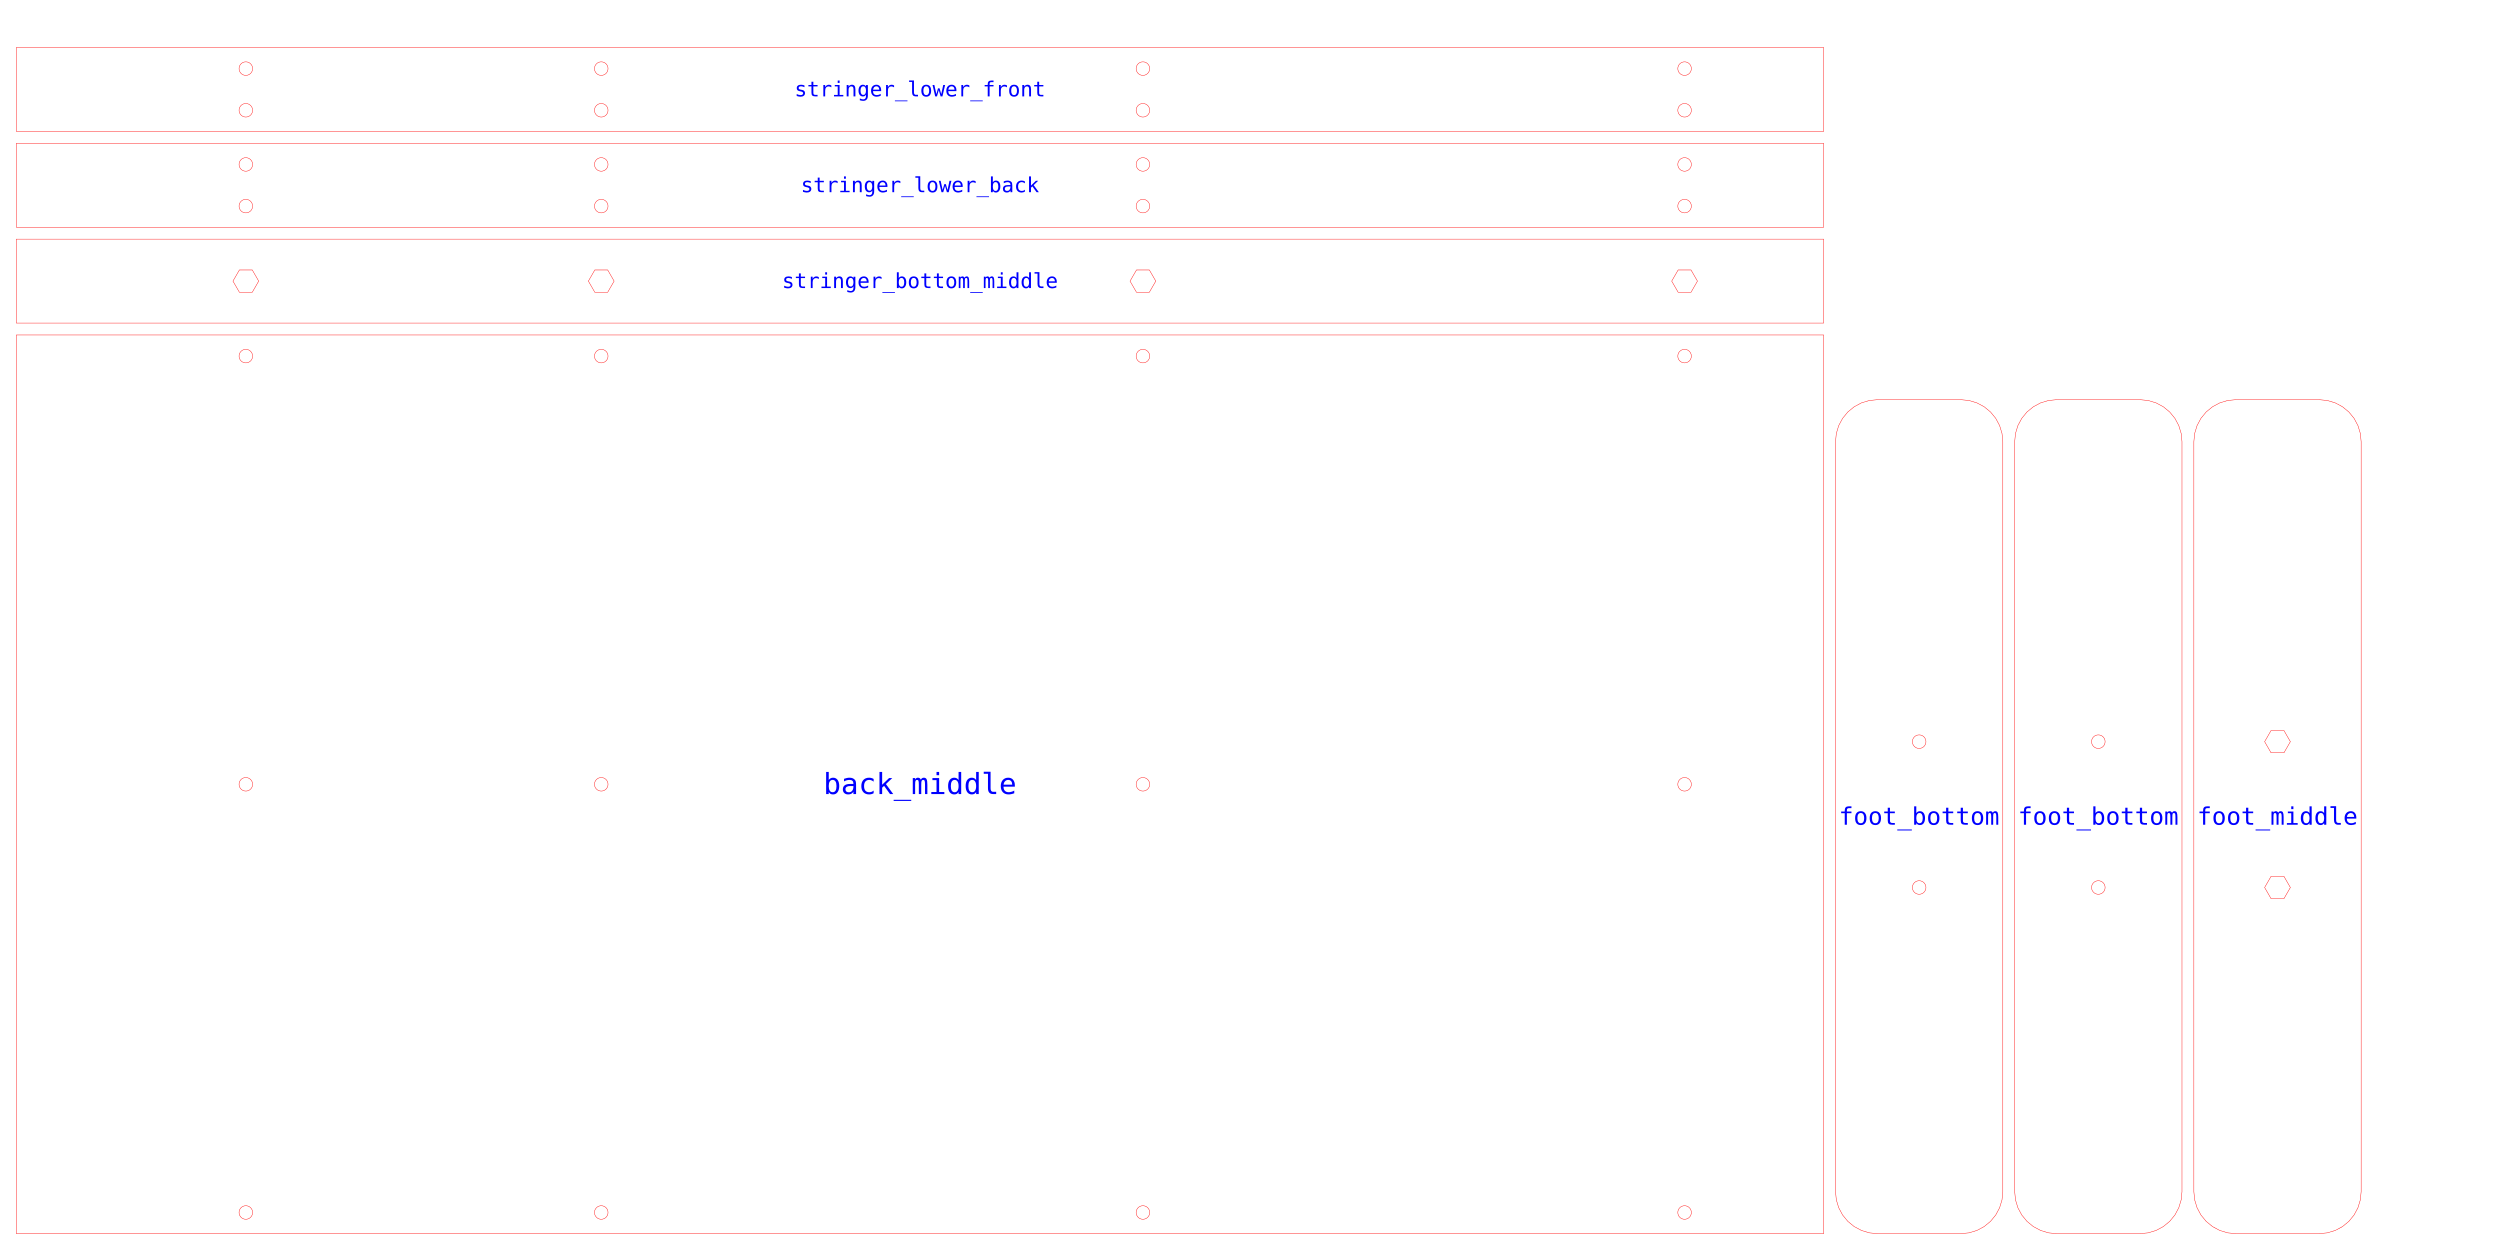
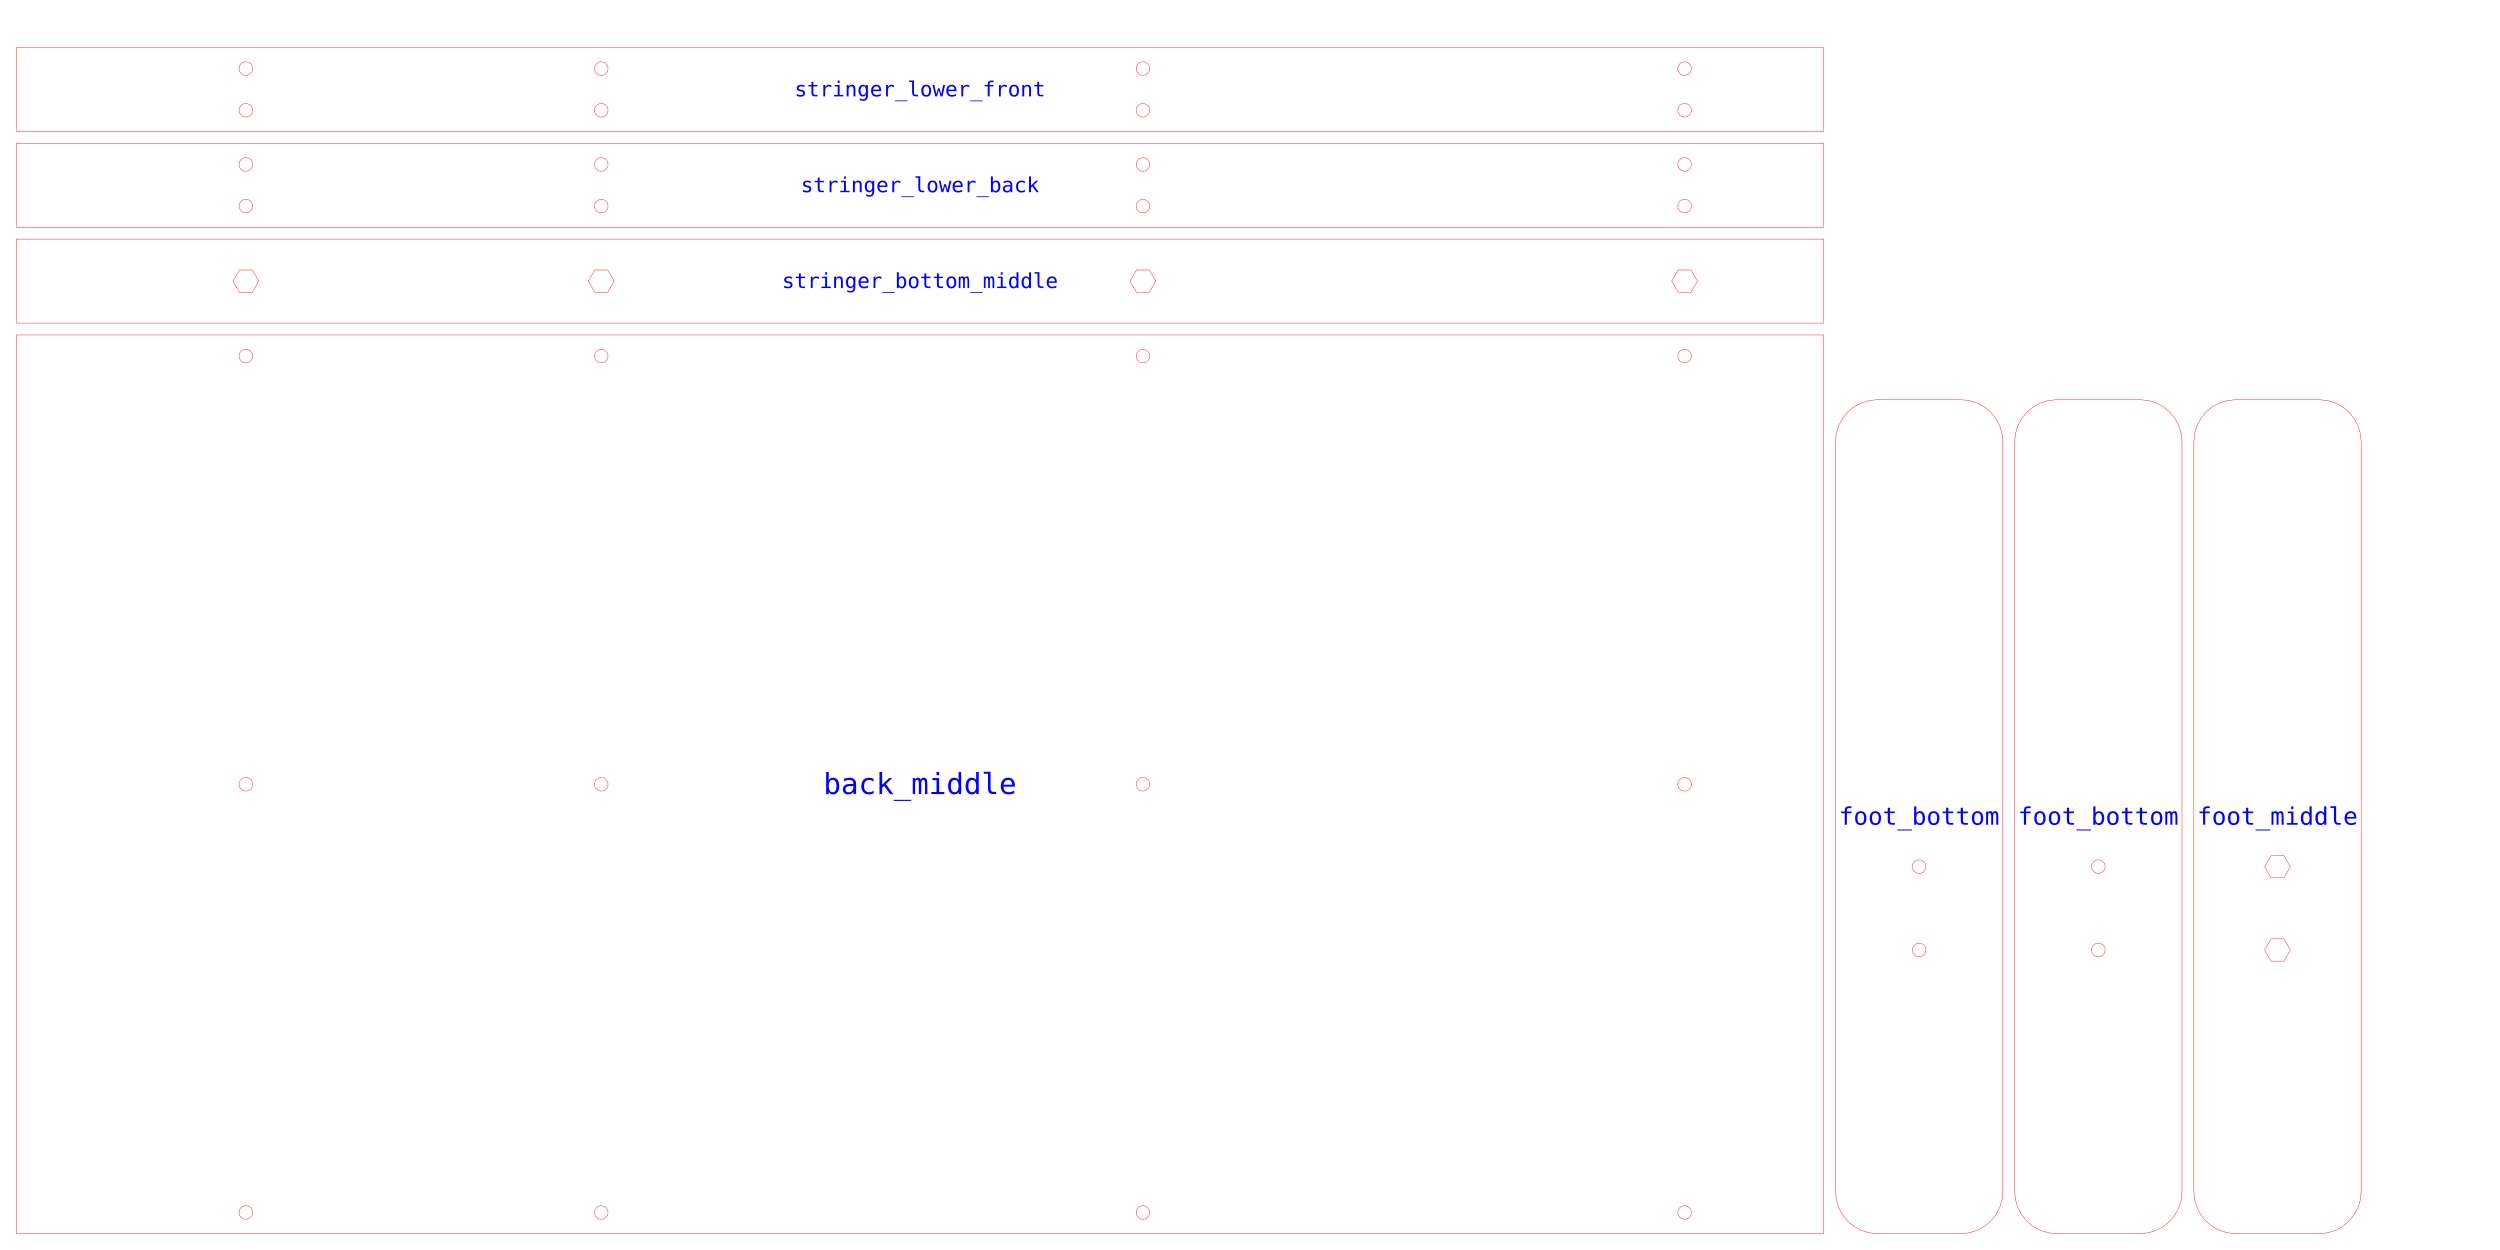
<svg xmlns="http://www.w3.org/2000/svg" width="600.0mm" height="300.0mm" viewBox="0 0 600.0 300.0">
  <g id="cut" fill="none" stroke="#ff0000" stroke-width="0.1">
    <path d="M3.925,296.075 L3.925,80.392 L437.675,80.392 L437.675,296.075 Z" />
    <circle cx="404.3" cy="85.467" r="1.625" />
    <circle cx="274.3" cy="85.467" r="1.625" />
    <circle cx="144.3" cy="85.467" r="1.625" />
    <circle cx="59.0" cy="85.467" r="1.625" />
    <circle cx="404.3" cy="188.233" r="1.625" />
    <circle cx="274.3" cy="188.233" r="1.625" />
    <circle cx="144.3" cy="188.233" r="1.625" />
    <circle cx="59.0" cy="188.233" r="1.625" />
    <circle cx="404.3" cy="291.0" r="1.625" />
    <circle cx="274.3" cy="291.0" r="1.625" />
    <circle cx="144.3" cy="291.0" r="1.625" />
    <circle cx="59.0" cy="291.0" r="1.625" />
    <path d="M3.925,77.542 L3.925,57.392 L437.675,57.392 L437.675,77.542 Z M407.389,67.467 L405.844,64.792 L402.756,64.792 L401.211,67.467 L402.756,70.142 L405.844,70.142 Z M277.389,67.467 L275.844,64.792 L272.756,64.792 L271.211,67.467 L272.756,70.142 L275.844,70.142 Z M147.389,67.467 L145.844,64.792 L142.756,64.792 L141.211,67.467 L142.756,70.142 L145.844,70.142 Z M62.089,67.467 L60.544,64.792 L57.456,64.792 L55.911,67.467 L57.456,70.142 L60.544,70.142 Z" />
    <path d="M3.925,54.542 L3.925,34.392 L437.675,34.392 L437.675,54.542 Z" />
    <circle cx="404.3" cy="39.467" r="1.625" />
    <circle cx="274.3" cy="39.467" r="1.625" />
    <circle cx="144.3" cy="39.467" r="1.625" />
    <circle cx="59.0" cy="39.467" r="1.625" />
    <circle cx="404.3" cy="49.467" r="1.625" />
    <circle cx="274.3" cy="49.467" r="1.625" />
    <circle cx="144.3" cy="49.467" r="1.625" />
    <circle cx="59.0" cy="49.467" r="1.625" />
    <path d="M3.925,31.542 L3.925,11.392 L437.675,11.392 L437.675,31.542 Z" />
    <circle cx="404.3" cy="16.467" r="1.625" />
    <circle cx="274.3" cy="16.467" r="1.625" />
    <circle cx="144.3" cy="16.467" r="1.625" />
    <circle cx="59.0" cy="16.467" r="1.625" />
    <circle cx="404.3" cy="26.467" r="1.625" />
    <circle cx="274.3" cy="26.467" r="1.625" />
    <circle cx="144.3" cy="26.467" r="1.625" />
    <circle cx="59.0" cy="26.467" r="1.625" />
    <path d="M480.675,286.004 L480.482,287.966 L479.908,289.856 L478.977,291.598 L477.724,293.124 L476.198,294.377 L474.456,295.308 L472.566,295.882 L470.604,296.075 L450.596,296.075 L448.634,295.882 L446.744,295.308 L445.002,294.377 L443.476,293.124 L442.223,291.598 L441.292,289.856 L440.718,287.966 L440.525,286.004 L440.525,105.996 L440.718,104.034 L441.292,102.144 L442.223,100.402 L443.476,98.876 L445.002,97.623 L446.744,96.692 L448.634,96.118 L450.596,95.925 L470.604,95.925 L472.566,96.118 L474.456,96.692 L476.198,97.623 L477.724,98.876 L478.977,100.402 L479.908,102.144 L480.482,104.034 L480.675,105.996 Z" />
-     <circle cx="460.6" cy="213.0" r="1.625" />
-     <circle cx="460.6" cy="178.0" r="1.625" />
+     <circle cx="460.6" cy="228.0" r="1.625" />
+     <circle cx="460.6" cy="208.0" r="1.625" />
    <path d="M523.675,286.004 L523.482,287.966 L522.908,289.856 L521.977,291.598 L520.724,293.124 L519.198,294.377 L517.456,295.308 L515.566,295.882 L513.604,296.075 L493.596,296.075 L491.634,295.882 L489.744,295.308 L488.002,294.377 L486.476,293.124 L485.223,291.598 L484.292,289.856 L483.718,287.966 L483.525,286.004 L483.525,105.996 L483.718,104.034 L484.292,102.144 L485.223,100.402 L486.476,98.876 L488.002,97.623 L489.744,96.692 L491.634,96.118 L493.596,95.925 L513.604,95.925 L515.566,96.118 L517.456,96.692 L519.198,97.623 L520.724,98.876 L521.977,100.402 L522.908,102.144 L523.482,104.034 L523.675,105.996 Z" />
-     <circle cx="503.6" cy="213.0" r="1.625" />
-     <circle cx="503.6" cy="178.0" r="1.625" />
-     <path d="M566.675,286.004 L566.482,287.966 L565.908,289.856 L564.977,291.598 L563.724,293.124 L562.198,294.377 L560.456,295.308 L558.566,295.882 L556.604,296.075 L536.596,296.075 L534.634,295.882 L532.744,295.308 L531.002,294.377 L529.476,293.124 L528.223,291.598 L527.292,289.856 L526.718,287.966 L526.525,286.004 L526.525,105.996 L526.718,104.034 L527.292,102.144 L528.223,100.402 L529.476,98.876 L531.002,97.623 L532.744,96.692 L534.634,96.118 L536.596,95.925 L556.604,95.925 L558.566,96.118 L560.456,96.692 L562.198,97.623 L563.724,98.876 L564.977,100.402 L565.908,102.144 L566.482,104.034 L566.675,105.996 Z M549.689,213.0 L548.144,210.325 L545.056,210.325 L543.511,213.0 L545.056,215.675 L548.144,215.675 Z M549.689,178.0 L548.144,175.325 L545.056,175.325 L543.511,178.0 L545.056,180.675 L548.144,180.675 Z" />
+     <circle cx="503.6" cy="228.0" r="1.625" />
+     <circle cx="503.6" cy="208.0" r="1.625" />
+     <path d="M566.675,286.004 L566.482,287.966 L565.908,289.856 L564.977,291.598 L563.724,293.124 L562.198,294.377 L560.456,295.308 L558.566,295.882 L556.604,296.075 L536.596,296.075 L534.634,295.882 L532.744,295.308 L531.002,294.377 L529.476,293.124 L528.223,291.598 L527.292,289.856 L526.718,287.966 L526.525,286.004 L526.525,105.996 L526.718,104.034 L527.292,102.144 L528.223,100.402 L529.476,98.876 L531.002,97.623 L532.744,96.692 L534.634,96.118 L536.596,95.925 L556.604,95.925 L558.566,96.118 L560.456,96.692 L562.198,97.623 L563.724,98.876 L564.977,100.402 L565.908,102.144 L566.482,104.034 L566.675,105.996 Z M549.689,228.0 L548.144,225.325 L545.056,225.325 L543.511,228.0 L545.056,230.675 L548.144,230.675 Z M549.689,208.0 L548.144,205.325 L545.056,205.325 L543.511,208.0 L545.056,210.675 L548.144,210.675 Z" />
  </g>
  <g id="labels-do-not-cut" fill="#0000ff" font-family="monospace">
    <text x="220.8" y="190.567" font-size="7.0" text-anchor="middle">back_middle</text>
    <text x="220.8" y="69.133" font-size="5.0" text-anchor="middle">stringer_bottom_middle</text>
    <text x="220.8" y="46.133" font-size="5.0" text-anchor="middle">stringer_lower_back</text>
    <text x="220.8" y="23.133" font-size="5.0" text-anchor="middle">stringer_lower_front</text>
    <text x="460.6" y="197.939" font-size="5.818" text-anchor="middle">foot_bottom</text>
    <text x="503.6" y="197.939" font-size="5.818" text-anchor="middle">foot_bottom</text>
    <text x="546.6" y="197.939" font-size="5.818" text-anchor="middle">foot_middle</text>
  </g>
</svg>
